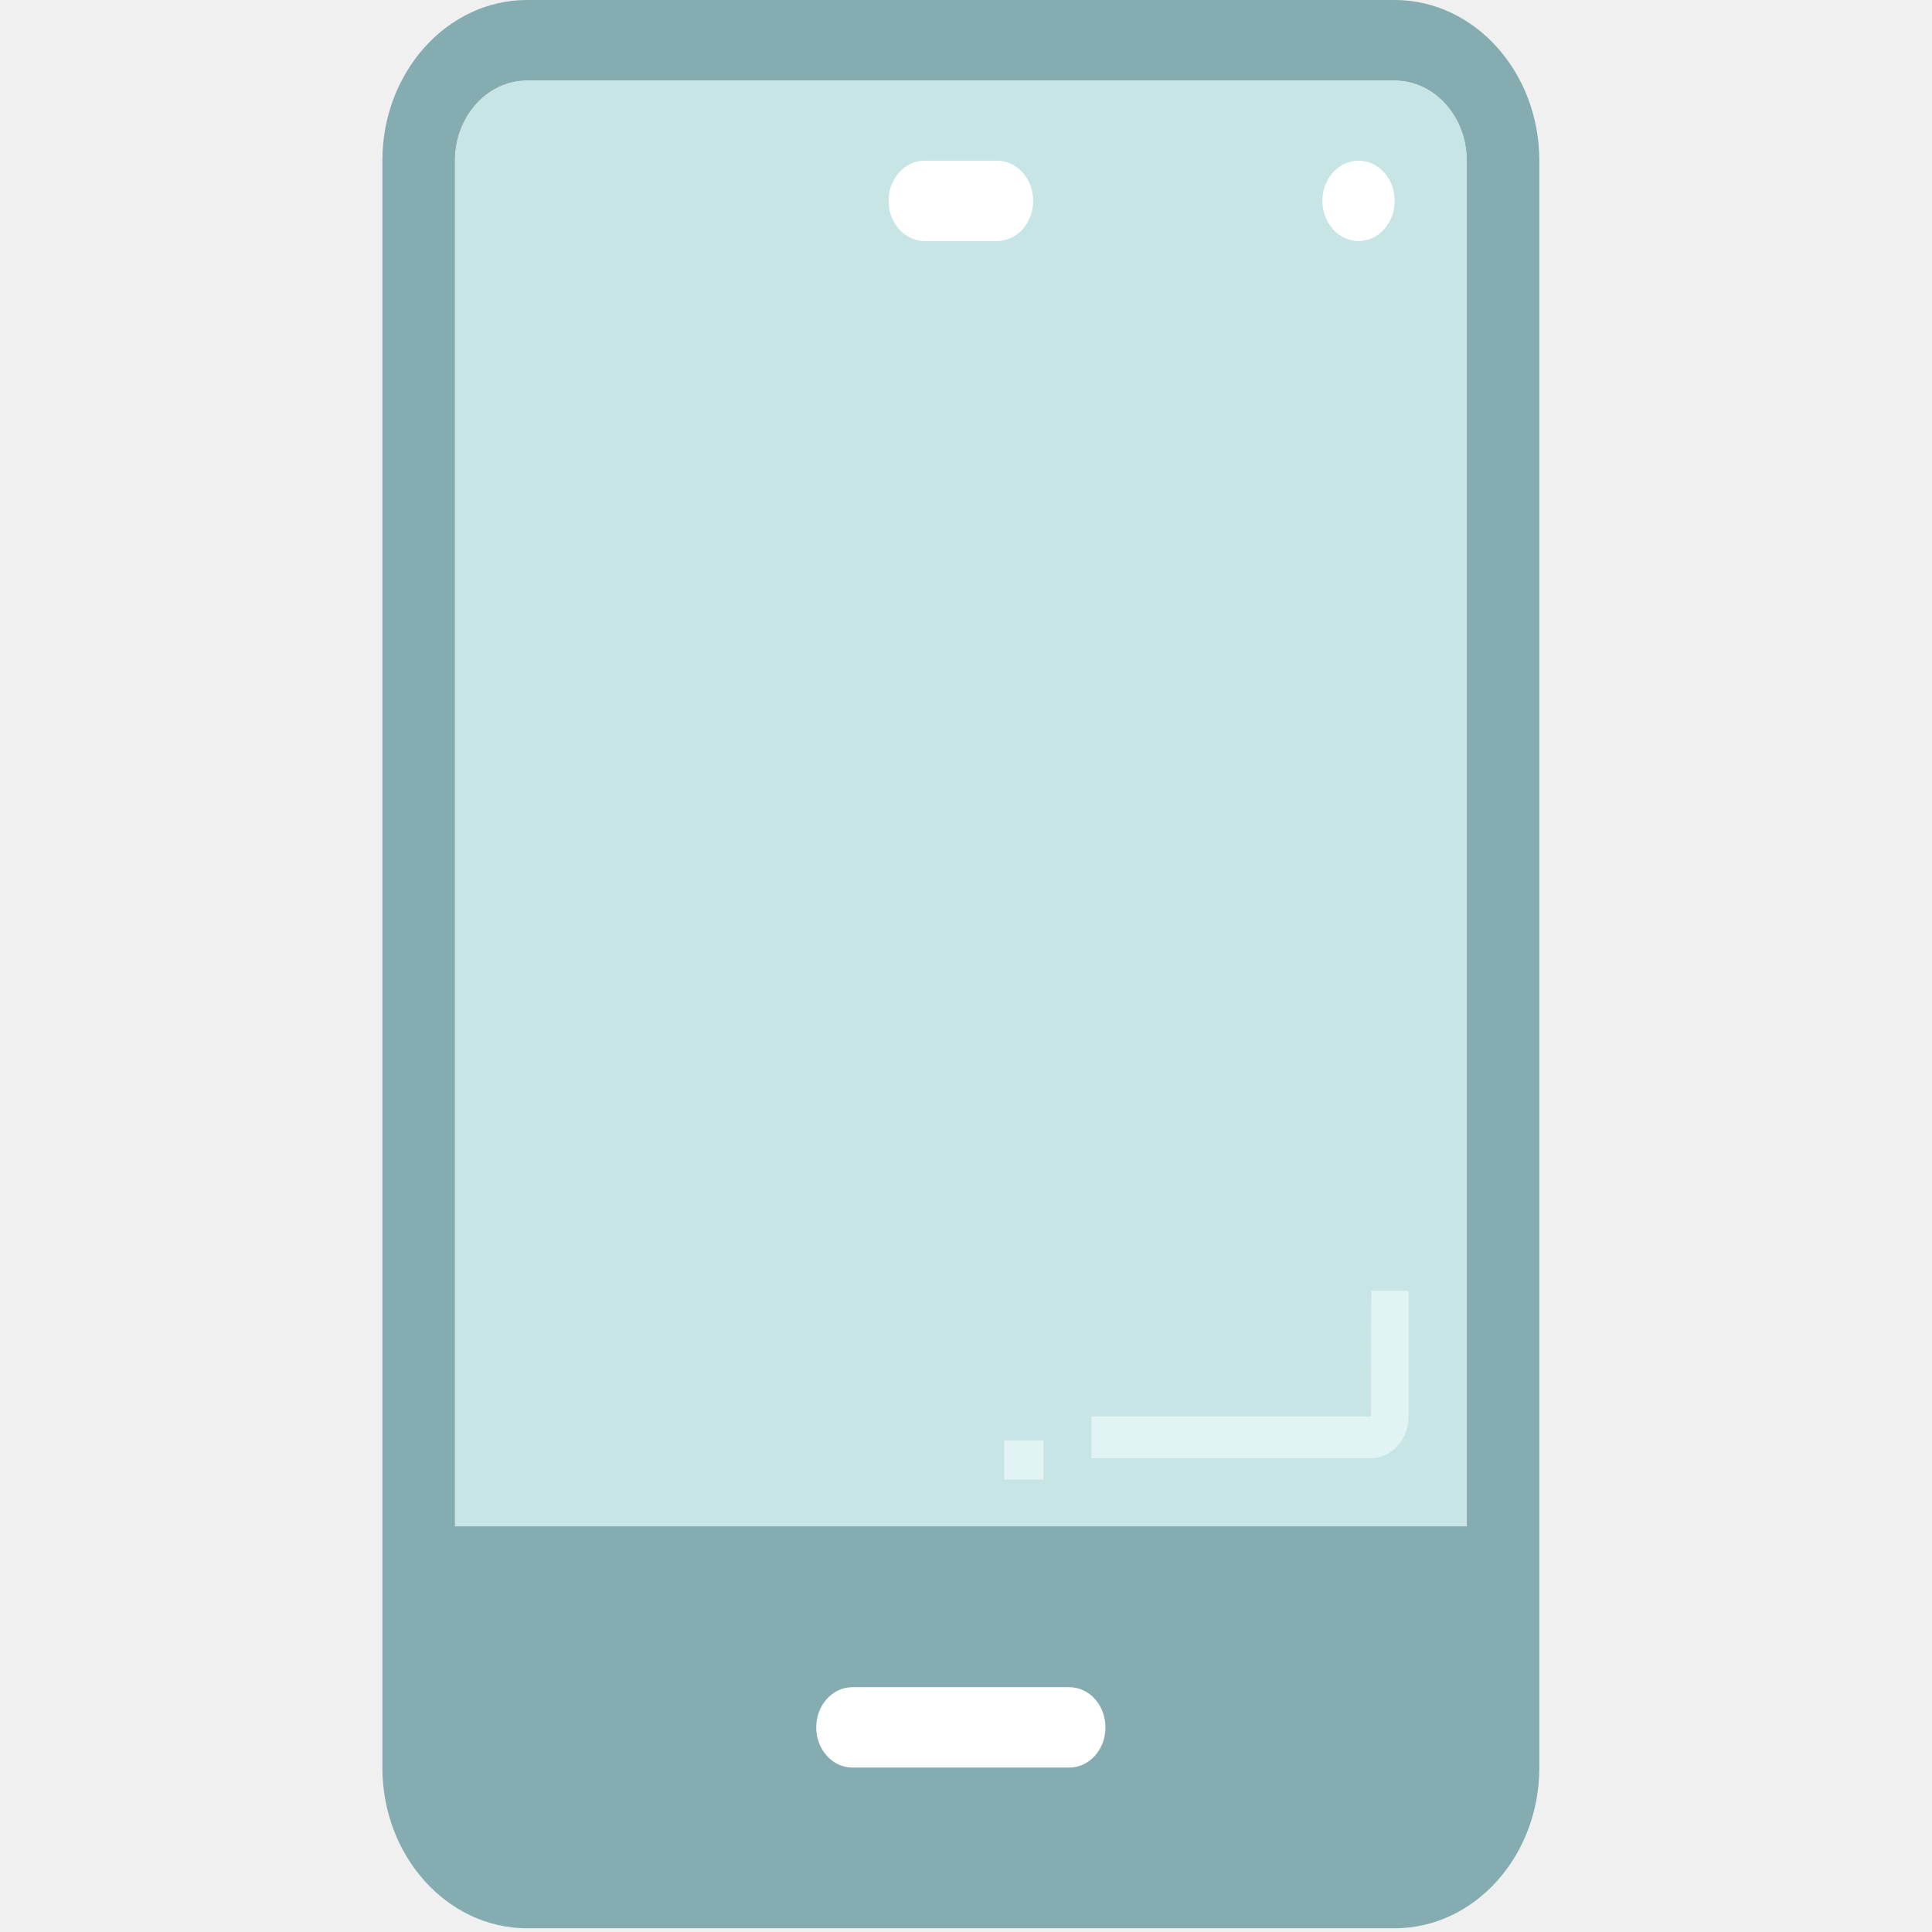
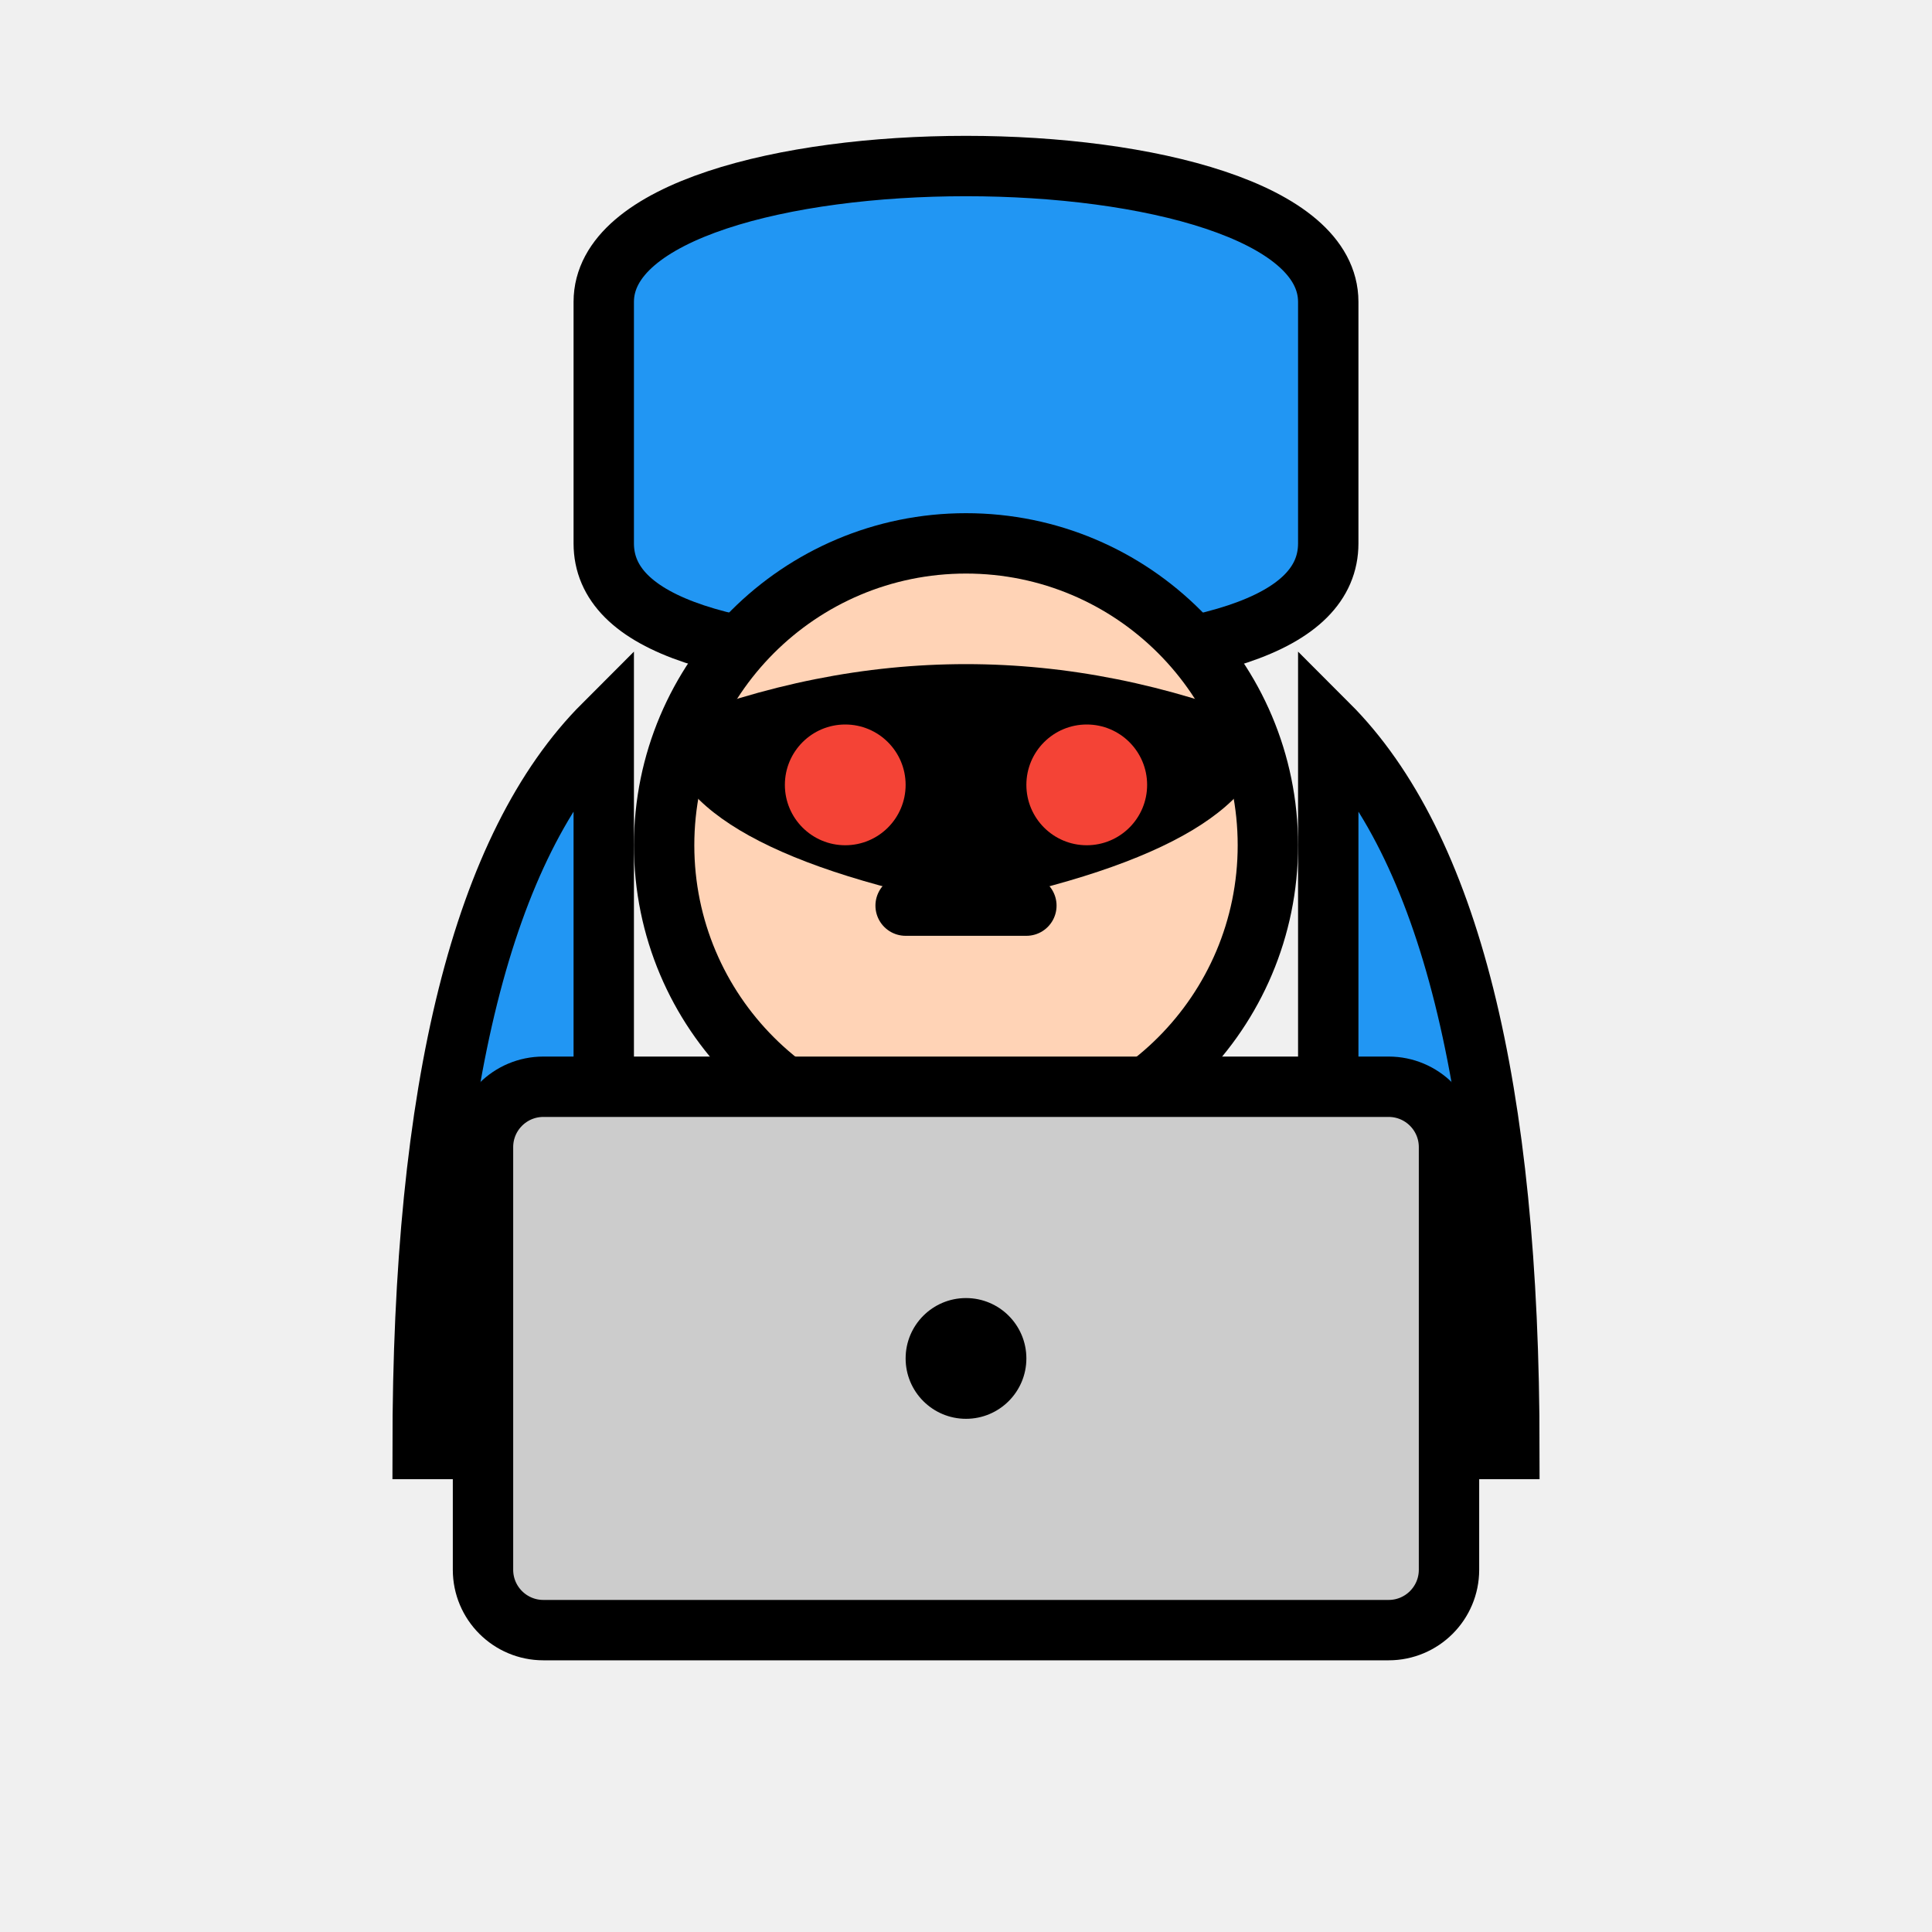
- <svg xmlns="http://www.w3.org/2000/svg" xmlns:xlink="http://www.w3.org/1999/xlink" width="96" height="96">
-   <defs>
-     <path d="M49.14 64.14l-.017 6.24h-13.89v2.079h13.89c1.033-.002 1.87-.94 1.871-2.099v-6.22h-1.855z" id="a" />
-     <path id="b" d="M30.901 71.576h1.945v1.945H30.9z" />
-   </defs>
-   <g transform="translate(19)" fill="none" fill-rule="evenodd">
-     <path d="M50.302 0H7.186C3.223 0 0 3.58 0 7.984V87.83c0 4.403 3.223 7.984 7.186 7.984h43.116c3.963 0 7.186-3.581 7.186-7.985V7.984C57.488 3.581 54.265 0 50.302 0" fill="#85ACB0" />
-     <path d="M7.186 3.992h43.116c1.98 0 3.593 1.792 3.593 3.992v67.868H3.593V7.984c0-2.2 1.612-3.992 3.593-3.992" fill="#5C6671" />
-     <path d="M7.186 3.992h43.116c1.98 0 3.593 1.792 3.593 3.992v67.868H3.593V7.984c0-2.2 1.612-3.992 3.593-3.992" fill="#C7E5E5" />
-     <path d="M26.947 11.977h3.593c.993 0 1.797-.893 1.797-1.997 0-1.103-.804-1.996-1.797-1.996h-3.593c-.993 0-1.796.893-1.796 1.996 0 1.104.804 1.997 1.796 1.997M34.133 83.836H23.354c-.993 0-1.796.893-1.796 1.997 0 1.103.803 1.996 1.796 1.996h10.78c.992 0 1.796-.893 1.796-1.996 0-1.104-.804-1.997-1.797-1.997M48.505 7.984c.993 0 1.797.894 1.797 1.996 0 1.103-.804 1.997-1.797 1.997-.992 0-1.796-.894-1.796-1.997 0-1.102.804-1.996 1.796-1.996" fill="#FFF" />
-     <use fill="#E1F4F3" xlink:href="#a" />
-     <use fill="#E1F4F3" xlink:href="#b" />
-   </g>
+ <svg xmlns="http://www.w3.org/2000/svg" width="200" height="200" viewBox="0 0 64 64">
+   <path d="M20 10 C20 4, 44 4, 44 10 L44 18 Q44 22, 32 22 Q20 22, 20 18 Z" fill="#2196F3" stroke="#000" stroke-width="2" />
+   <circle cx="32" cy="28" r="10" fill="#FFD3B6" stroke="#000" stroke-width="2" />
+   <path d="M22 24 Q32 20 42 24 Q42 28 32 30 Q22 28 22 24 Z" fill="#000" />
+   <circle cx="28" cy="26" r="2" fill="#F44336" />
+   <circle cx="36" cy="26" r="2" fill="#F44336" />
+   <path d="M30 30 L34 30" stroke="#000" stroke-width="2" stroke-linecap="round" />
+   <path d="M14 48 Q14 30, 20 24 L20 48 Z" fill="#2196F3" stroke="#000" stroke-width="2" />
+   <path d="M50 48 Q50 30, 44 24 L44 48 Z" fill="#2196F3" stroke="#000" stroke-width="2" />
+   <rect x="16" y="36" width="32" height="18" rx="2" ry="2" fill="#ccc" stroke="#000" stroke-width="2" />
+   <circle cx="32" cy="45" r="2" fill="#000" />
</svg>
